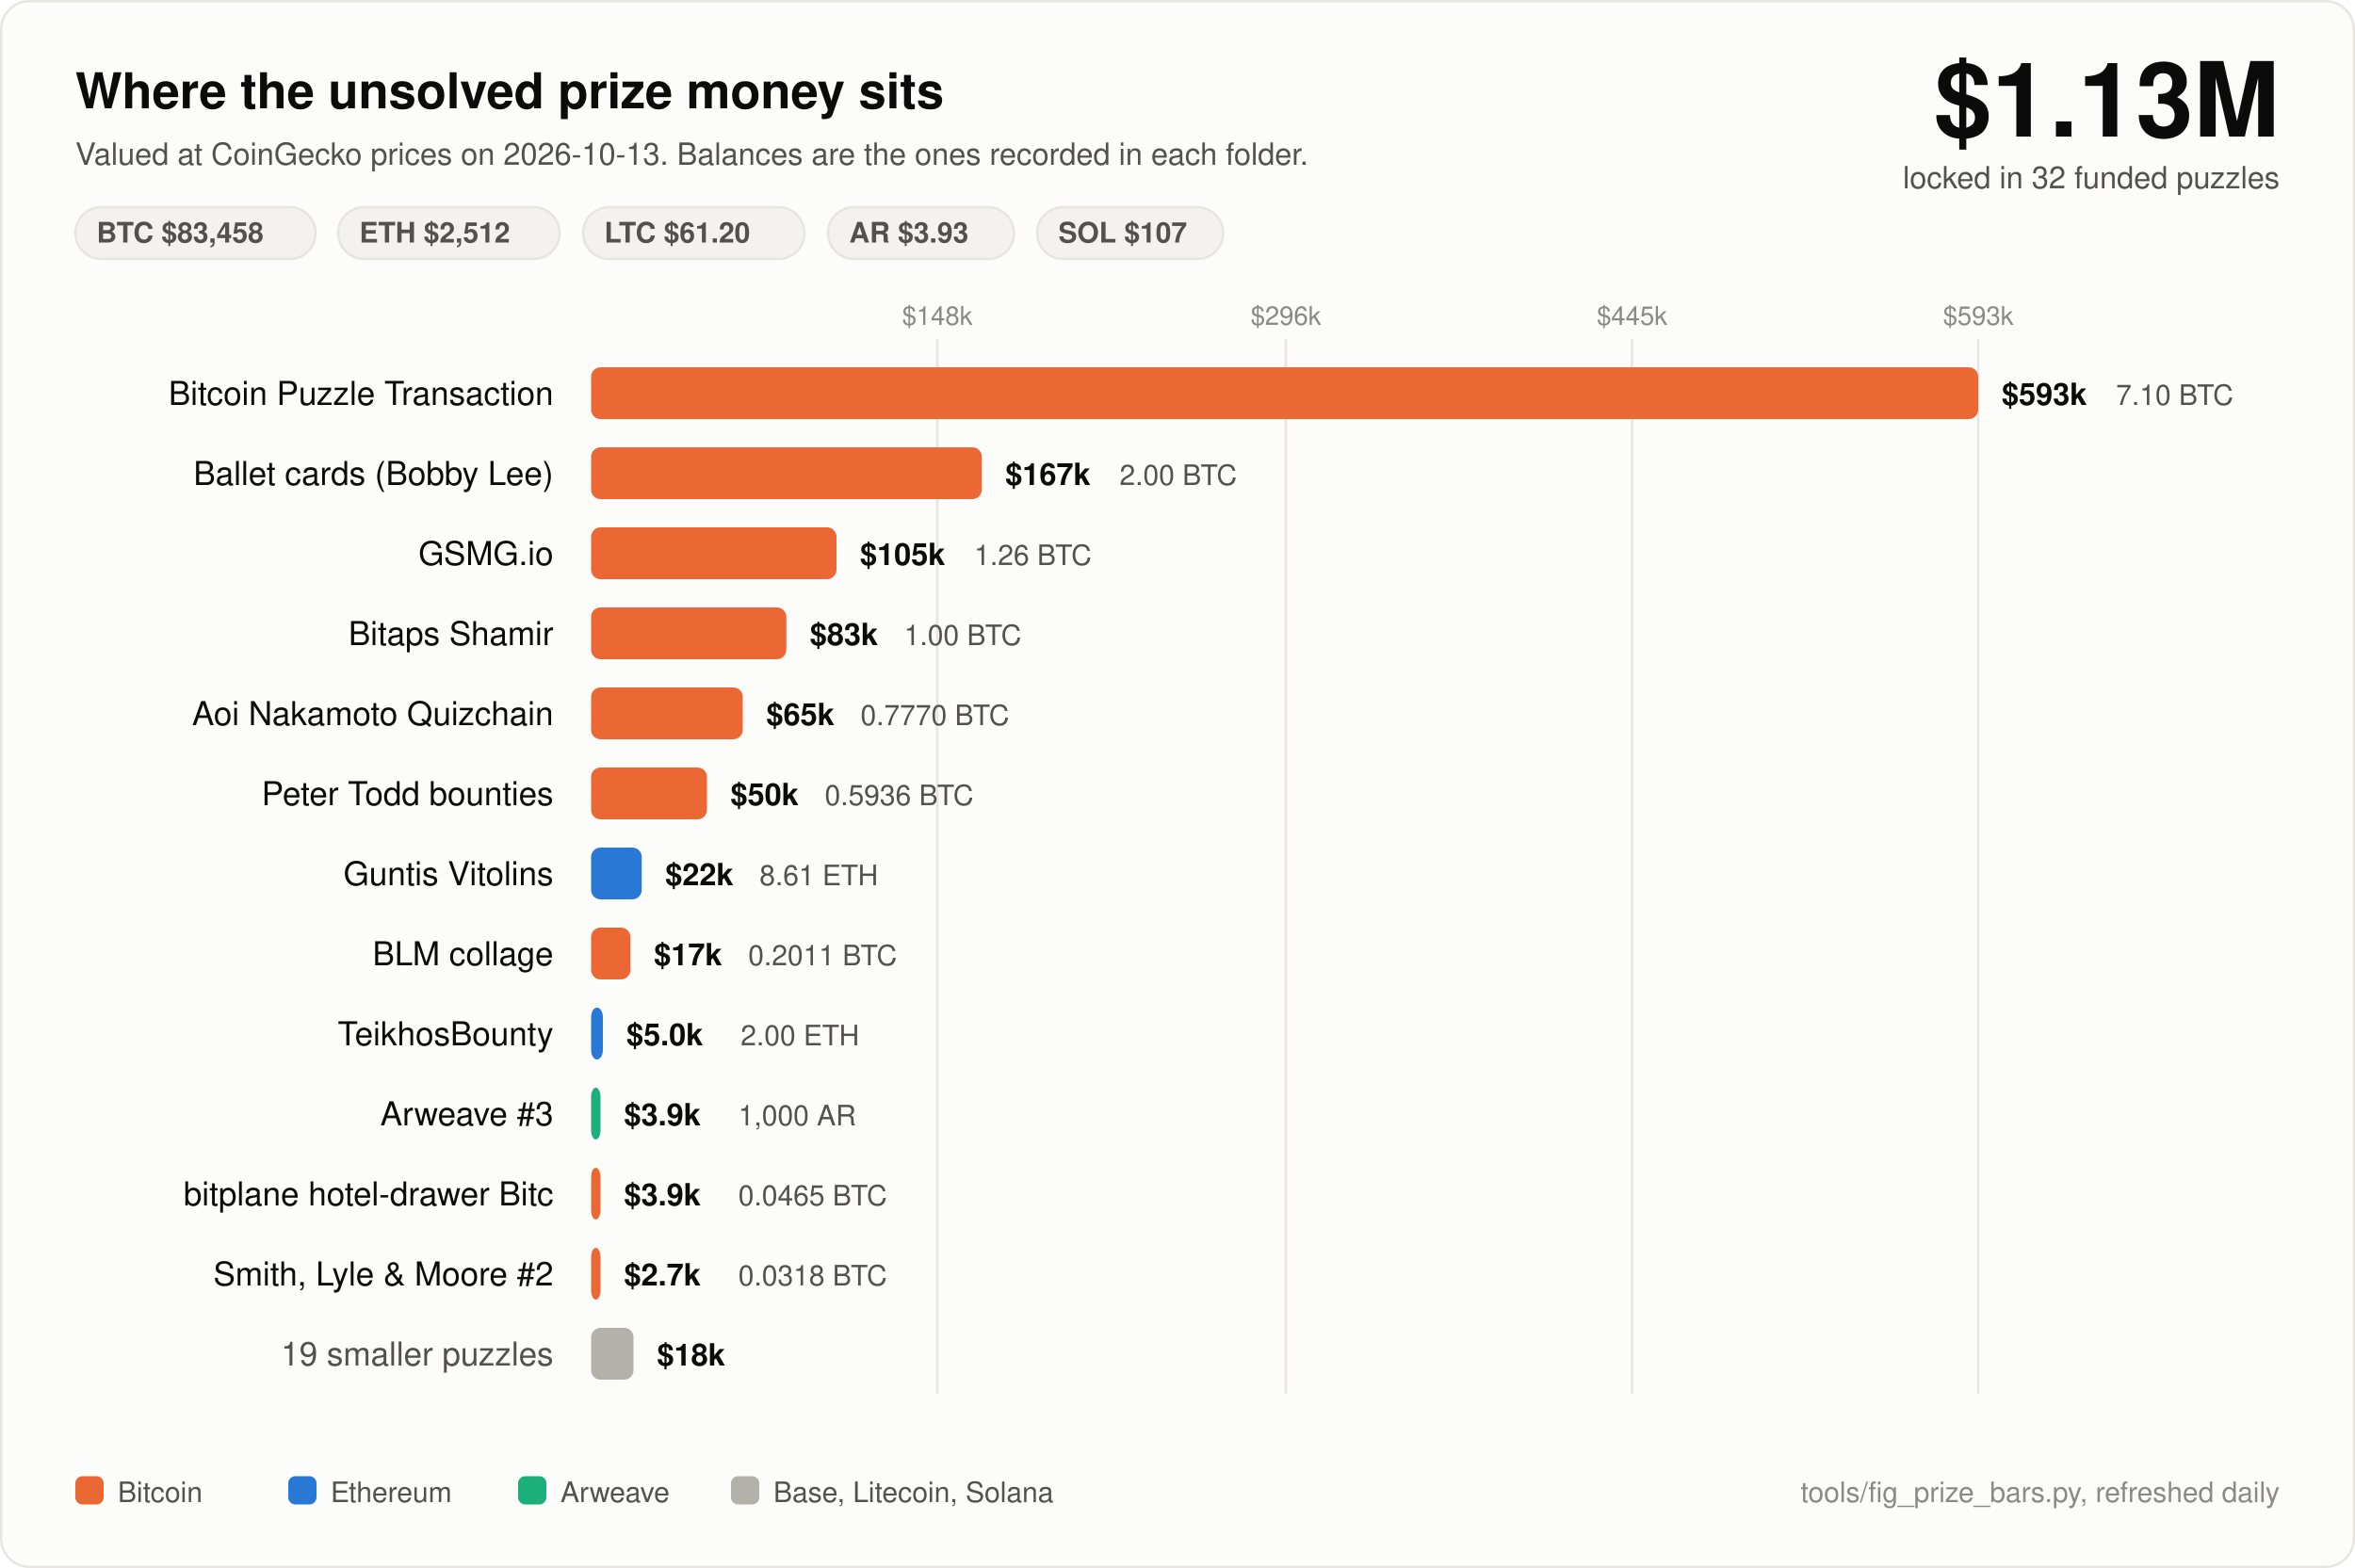
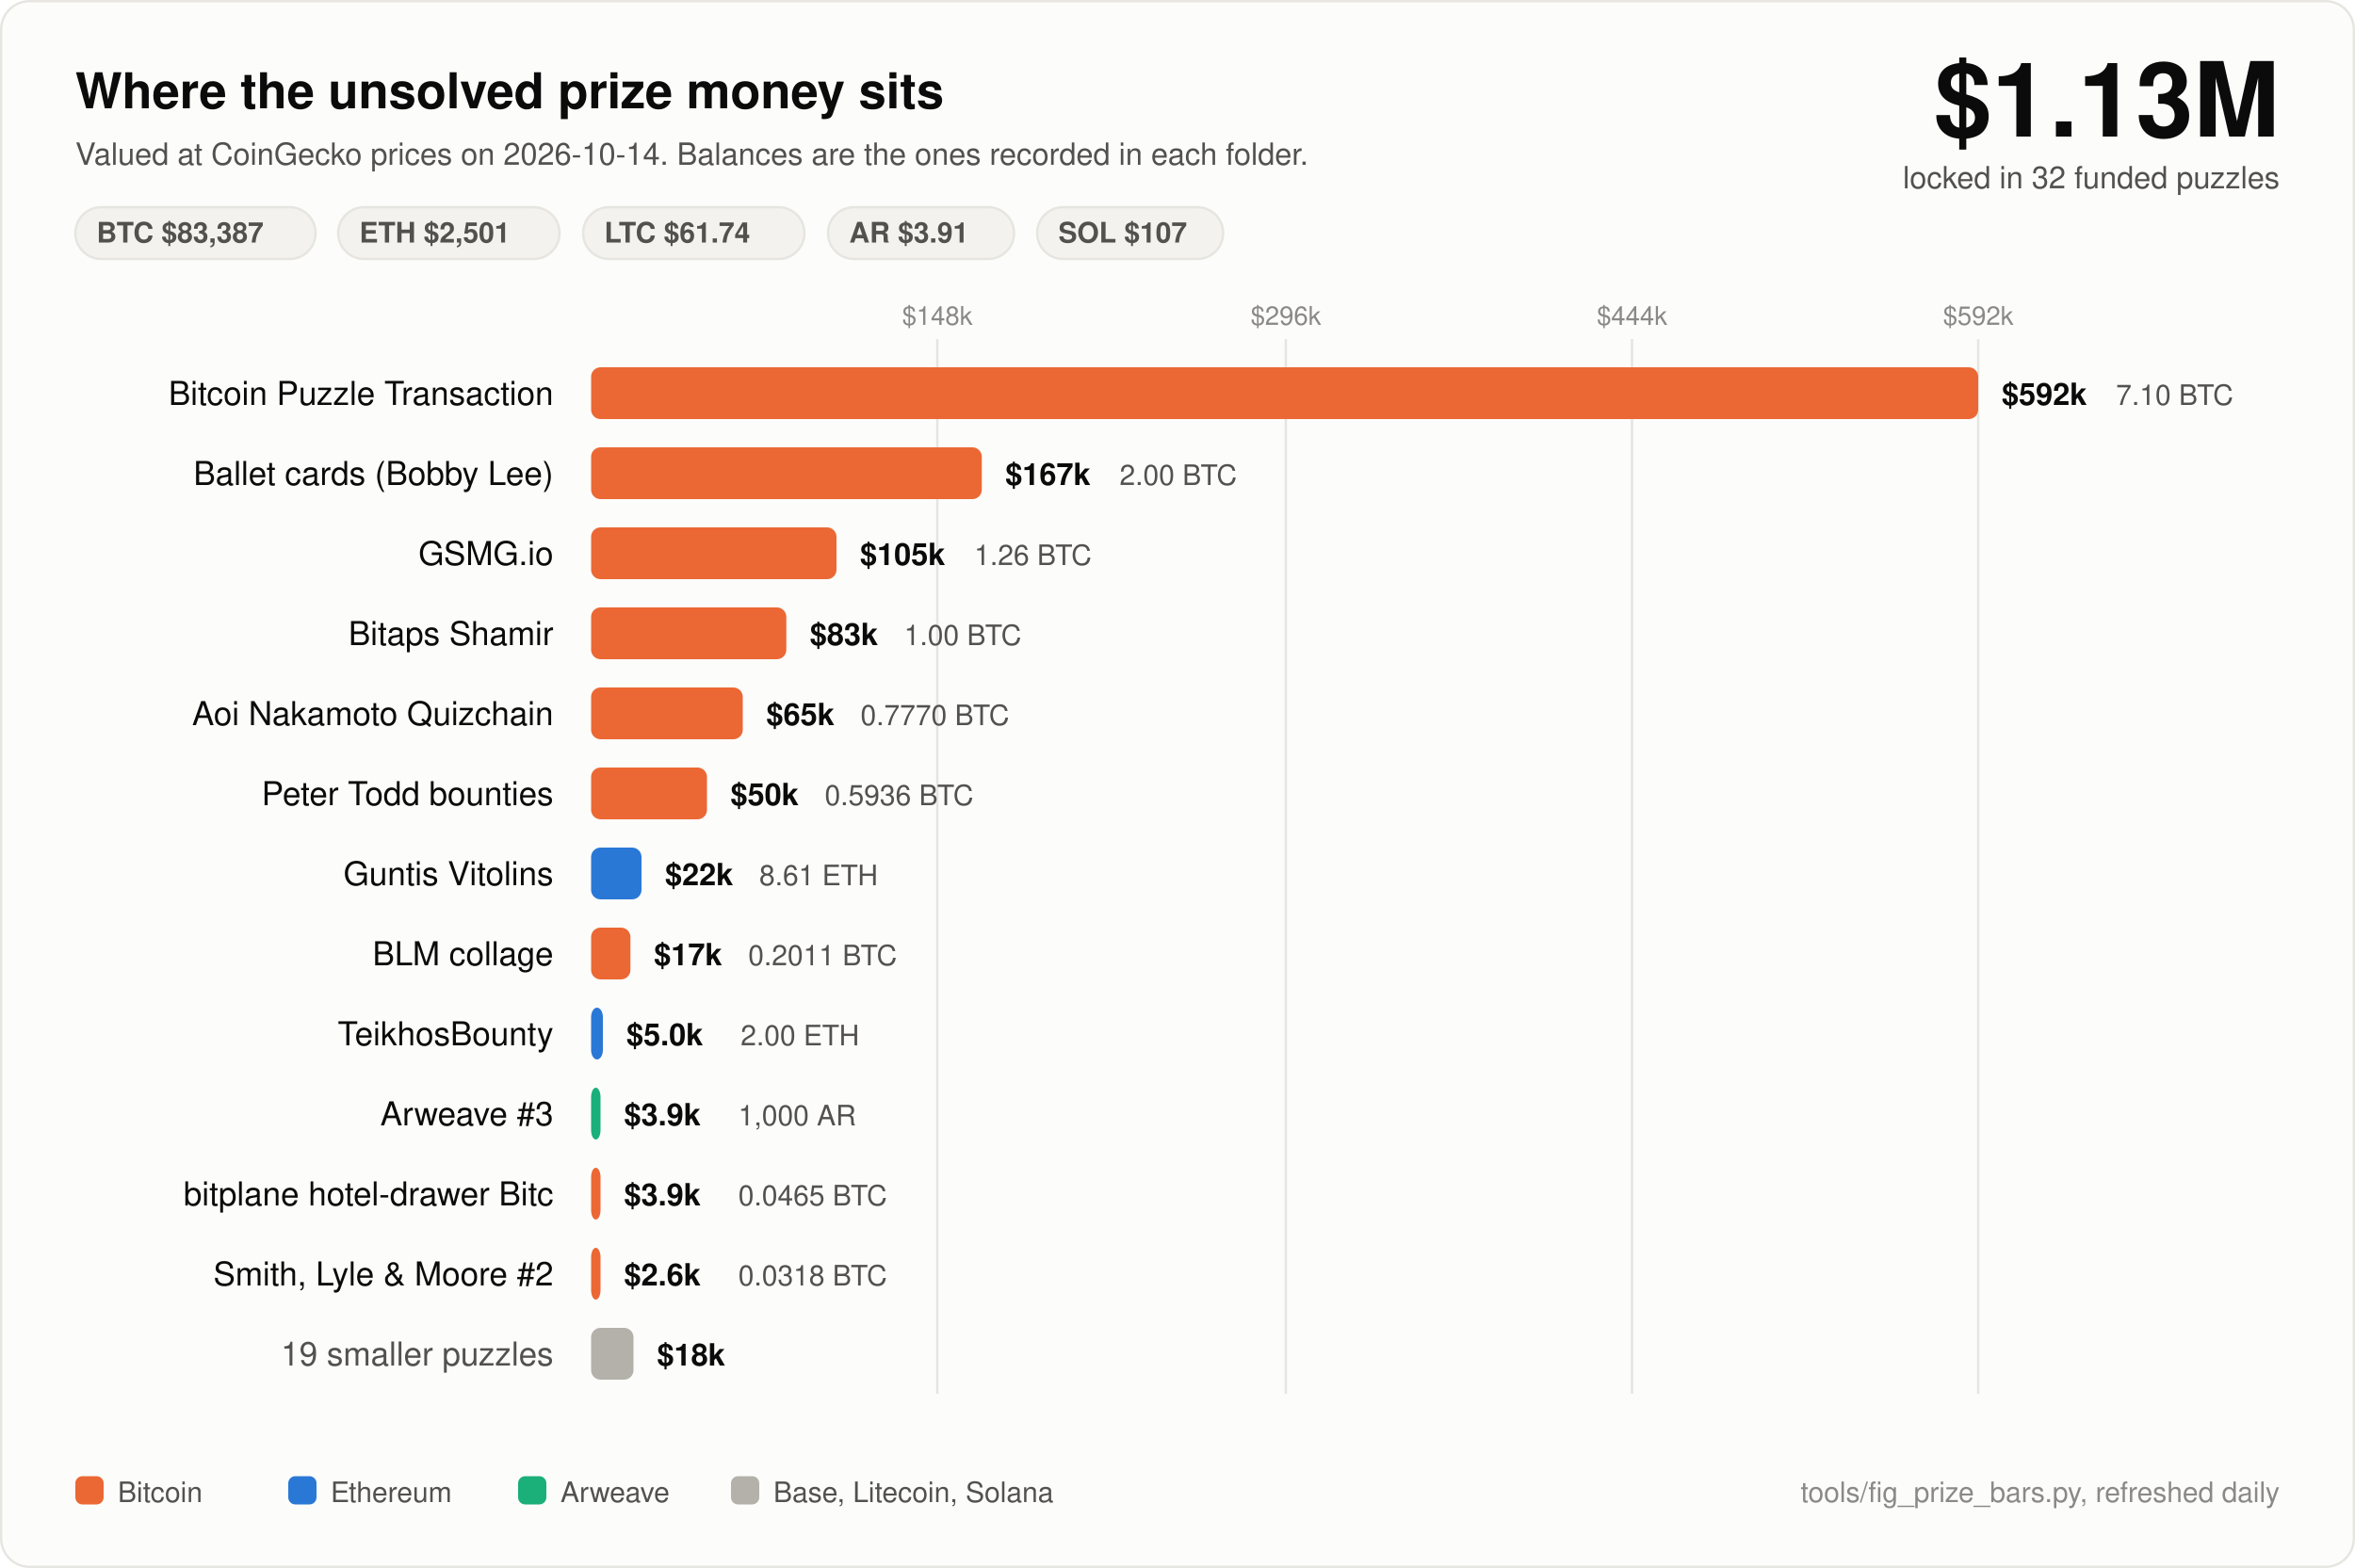
<svg xmlns="http://www.w3.org/2000/svg" width="1000" height="666" viewBox="0 0 1000 666" font-family="ui-sans-serif, -apple-system, Segoe UI, Helvetica, Arial, sans-serif">
  <rect x="0.5" y="0.5" width="999" height="665" rx="12" fill="#fcfcfb" stroke="#e6e5e0" />
  <text x="32" y="46" fill="#0b0b0b" font-size="21" font-weight="700">Where the unsolved prize money sits</text>
-   <text x="32" y="70" fill="#52514e" font-size="13">Valued at CoinGecko prices on 2026-10-13. Balances are the ones recorded in each folder.</text>
+   <text x="32" y="70" fill="#52514e" font-size="13">Valued at CoinGecko prices on 2026-10-14. Balances are the ones recorded in each folder.</text>
  <text x="968" y="58" fill="#0b0b0b" font-size="44" font-weight="700" text-anchor="end">$1.13M</text>
  <text x="968" y="80" fill="#52514e" font-size="13" text-anchor="end">locked in 32 funded puzzles</text>
  <rect x="32" y="88" width="102" height="22" rx="11" fill="#f3f2ee" stroke="#e6e5e0" />
-   <text x="41" y="103" fill="#52514e" font-size="12" font-weight="600">BTC $83,458</text>
+   <text x="41" y="103" fill="#52514e" font-size="12" font-weight="600">BTC $83,387</text>
  <rect x="143.6" y="88" width="94" height="22" rx="11" fill="#f3f2ee" stroke="#e6e5e0" />
-   <text x="152.6" y="103" fill="#52514e" font-size="12" font-weight="600">ETH $2,512</text>
+   <text x="152.6" y="103" fill="#52514e" font-size="12" font-weight="600">ETH $2,501</text>
  <rect x="247.6" y="88" width="94" height="22" rx="11" fill="#f3f2ee" stroke="#e6e5e0" />
-   <text x="256.6" y="103" fill="#52514e" font-size="12" font-weight="600">LTC $61.20</text>
+   <text x="256.6" y="103" fill="#52514e" font-size="12" font-weight="600">LTC $61.74</text>
  <rect x="351.6" y="88" width="79" height="22" rx="11" fill="#f3f2ee" stroke="#e6e5e0" />
-   <text x="360.6" y="103" fill="#52514e" font-size="12" font-weight="600">AR $3.93</text>
+   <text x="360.6" y="103" fill="#52514e" font-size="12" font-weight="600">AR $3.91</text>
  <rect x="440.4" y="88" width="79" height="22" rx="11" fill="#f3f2ee" stroke="#e6e5e0" />
  <text x="449.4" y="103" fill="#52514e" font-size="12" font-weight="600">SOL $107</text>
  <line x1="398" y1="144" x2="398" y2="592" stroke="#e6e5e0" stroke-width="1" />
  <text x="398" y="138" fill="#8a8985" font-size="11" text-anchor="middle">$148k</text>
  <line x1="546" y1="144" x2="546" y2="592" stroke="#e6e5e0" stroke-width="1" />
  <text x="546" y="138" fill="#8a8985" font-size="11" text-anchor="middle">$296k</text>
  <line x1="693" y1="144" x2="693" y2="592" stroke="#e6e5e0" stroke-width="1" />
-   <text x="693" y="138" fill="#8a8985" font-size="11" text-anchor="middle">$445k</text>
+   <text x="693" y="138" fill="#8a8985" font-size="11" text-anchor="middle">$444k</text>
  <line x1="840" y1="144" x2="840" y2="592" stroke="#e6e5e0" stroke-width="1" />
-   <text x="840" y="138" fill="#8a8985" font-size="11" text-anchor="middle">$593k</text>
+   <text x="840" y="138" fill="#8a8985" font-size="11" text-anchor="middle">$592k</text>
  <text x="235" y="172" fill="#0b0b0b" font-size="14" text-anchor="end">Bitcoin Puzzle Transaction</text>
  <rect x="251" y="156" width="589.0" height="22" rx="4" fill="#eb6834" />
-   <text x="850.0" y="172" fill="#0b0b0b" font-size="13" font-weight="600">$593k</text>
+   <text x="850.0" y="172" fill="#0b0b0b" font-size="13" font-weight="600">$592k</text>
  <text x="898.5" y="172" fill="#52514e" font-size="12">7.10 BTC</text>
  <text x="235" y="206" fill="#0b0b0b" font-size="14" text-anchor="end">Ballet cards (Bobby Lee)</text>
  <rect x="251" y="190" width="165.9" height="22" rx="4" fill="#eb6834" />
  <text x="426.9" y="206" fill="#0b0b0b" font-size="13" font-weight="600">$167k</text>
  <text x="475.4" y="206" fill="#52514e" font-size="12">2.00 BTC</text>
  <text x="235" y="240" fill="#0b0b0b" font-size="14" text-anchor="end">GSMG.io</text>
  <rect x="251" y="224" width="104.2" height="22" rx="4" fill="#eb6834" />
  <text x="365.2" y="240" fill="#0b0b0b" font-size="13" font-weight="600">$105k</text>
  <text x="413.7" y="240" fill="#52514e" font-size="12">1.26 BTC</text>
  <text x="235" y="274" fill="#0b0b0b" font-size="14" text-anchor="end">Bitaps Shamir</text>
  <rect x="251" y="258" width="82.9" height="22" rx="4" fill="#eb6834" />
  <text x="343.9" y="274" fill="#0b0b0b" font-size="13" font-weight="600">$83k</text>
  <text x="383.9" y="274" fill="#52514e" font-size="12">1.00 BTC</text>
  <text x="235" y="308" fill="#0b0b0b" font-size="14" text-anchor="end">Aoi Nakamoto Quizchain</text>
  <rect x="251" y="292" width="64.4" height="22" rx="4" fill="#eb6834" />
  <text x="325.4" y="308" fill="#0b0b0b" font-size="13" font-weight="600">$65k</text>
  <text x="365.4" y="308" fill="#52514e" font-size="12">0.7770 BTC</text>
  <text x="235" y="342" fill="#0b0b0b" font-size="14" text-anchor="end">Peter Todd bounties</text>
  <rect x="251" y="326" width="49.2" height="22" rx="4" fill="#eb6834" />
  <text x="310.2" y="342" fill="#0b0b0b" font-size="13" font-weight="600">$50k</text>
  <text x="350.2" y="342" fill="#52514e" font-size="12">0.5936 BTC</text>
  <text x="235" y="376" fill="#0b0b0b" font-size="14" text-anchor="end">Guntis Vitolins</text>
-   <rect x="251" y="360" width="21.5" height="22" rx="4" fill="#2a78d6" />
-   <text x="282.5" y="376" fill="#0b0b0b" font-size="13" font-weight="600">$22k</text>
-   <text x="322.5" y="376" fill="#52514e" font-size="12">8.61 ETH</text>
+   <rect x="251" y="360" width="21.4" height="22" rx="4" fill="#2a78d6" />
+   <text x="282.4" y="376" fill="#0b0b0b" font-size="13" font-weight="600">$22k</text>
+   <text x="322.4" y="376" fill="#52514e" font-size="12">8.61 ETH</text>
  <text x="235" y="410" fill="#0b0b0b" font-size="14" text-anchor="end">BLM collage</text>
  <rect x="251" y="394" width="16.7" height="22" rx="4" fill="#eb6834" />
  <text x="277.7" y="410" fill="#0b0b0b" font-size="13" font-weight="600">$17k</text>
  <text x="317.7" y="410" fill="#52514e" font-size="12">0.2011 BTC</text>
  <text x="235" y="444" fill="#0b0b0b" font-size="14" text-anchor="end">TeikhosBounty</text>
  <rect x="251" y="428" width="5.0" height="22" rx="4" fill="#2a78d6" />
  <text x="266.0" y="444" fill="#0b0b0b" font-size="13" font-weight="600">$5.0k</text>
  <text x="314.5" y="444" fill="#52514e" font-size="12">2.00 ETH</text>
  <text x="235" y="478" fill="#0b0b0b" font-size="14" text-anchor="end">Arweave #3</text>
  <rect x="251" y="462" width="4.0" height="22" rx="4" fill="#1baf7a" />
  <text x="265.0" y="478" fill="#0b0b0b" font-size="13" font-weight="600">$3.9k</text>
  <text x="313.5" y="478" fill="#52514e" font-size="12">1,000 AR</text>
  <text x="235" y="512" fill="#0b0b0b" font-size="14" text-anchor="end">bitplane hotel-drawer Bitc</text>
  <rect x="251" y="496" width="4.0" height="22" rx="4" fill="#eb6834" />
  <text x="265.0" y="512" fill="#0b0b0b" font-size="13" font-weight="600">$3.9k</text>
  <text x="313.5" y="512" fill="#52514e" font-size="12">0.0465 BTC</text>
  <text x="235" y="546" fill="#0b0b0b" font-size="14" text-anchor="end">Smith, Lyle &amp; Moore #2</text>
  <rect x="251" y="530" width="4.0" height="22" rx="4" fill="#eb6834" />
-   <text x="265.0" y="546" fill="#0b0b0b" font-size="13" font-weight="600">$2.7k</text>
+   <text x="265.0" y="546" fill="#0b0b0b" font-size="13" font-weight="600">$2.6k</text>
  <text x="313.5" y="546" fill="#52514e" font-size="12">0.0318 BTC</text>
  <text x="235" y="580" fill="#52514e" font-size="14" text-anchor="end">19 smaller puzzles</text>
  <rect x="251" y="564" width="18.0" height="22" rx="4" fill="#b3b1aa" />
  <text x="279.0" y="580" fill="#0b0b0b" font-size="13" font-weight="600">$18k</text>
  <rect x="32" y="627" width="12" height="12" rx="3" fill="#eb6834" />
  <text x="50" y="638" fill="#52514e" font-size="12">Bitcoin</text>
  <rect x="122.4" y="627" width="12" height="12" rx="3" fill="#2a78d6" />
  <text x="140.4" y="638" fill="#52514e" font-size="12">Ethereum</text>
  <rect x="220.0" y="627" width="12" height="12" rx="3" fill="#1baf7a" />
  <text x="238.0" y="638" fill="#52514e" font-size="12">Arweave</text>
  <rect x="310.4" y="627" width="12" height="12" rx="3" fill="#b3b1aa" />
  <text x="328.4" y="638" fill="#52514e" font-size="12">Base, Litecoin, Solana</text>
  <text x="968" y="638" fill="#8a8985" font-size="12" text-anchor="end">tools/fig_prize_bars.py, refreshed daily</text>
</svg>
